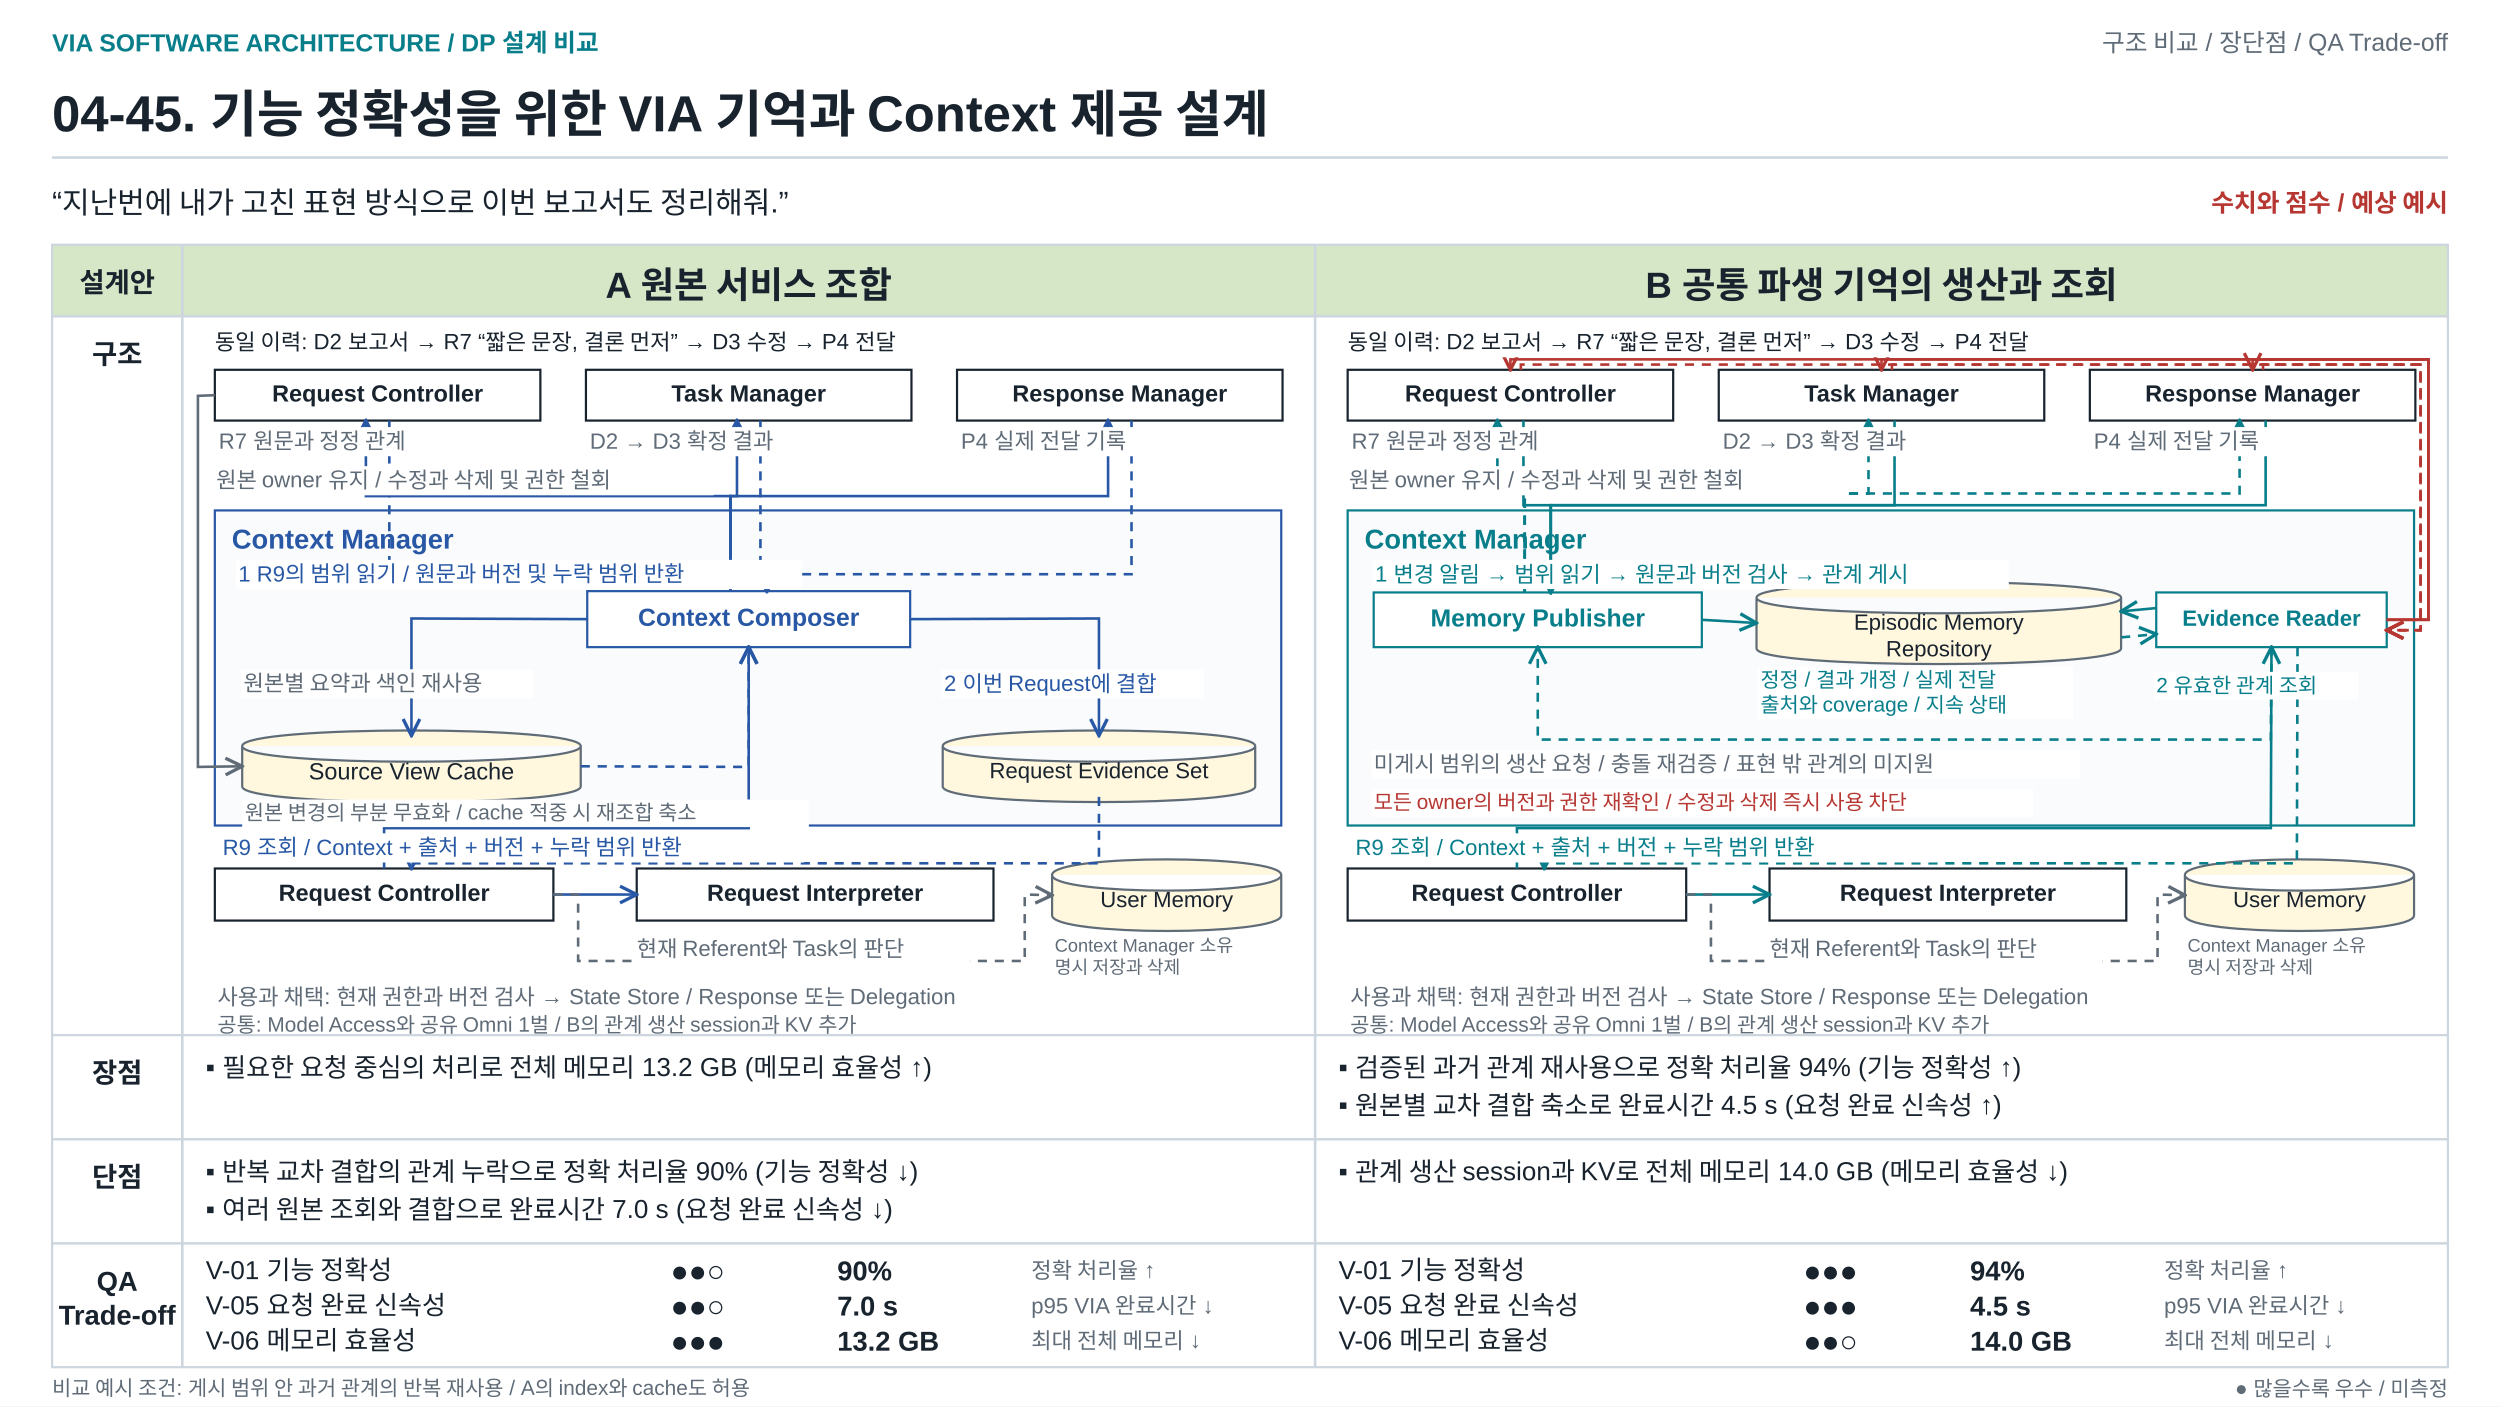
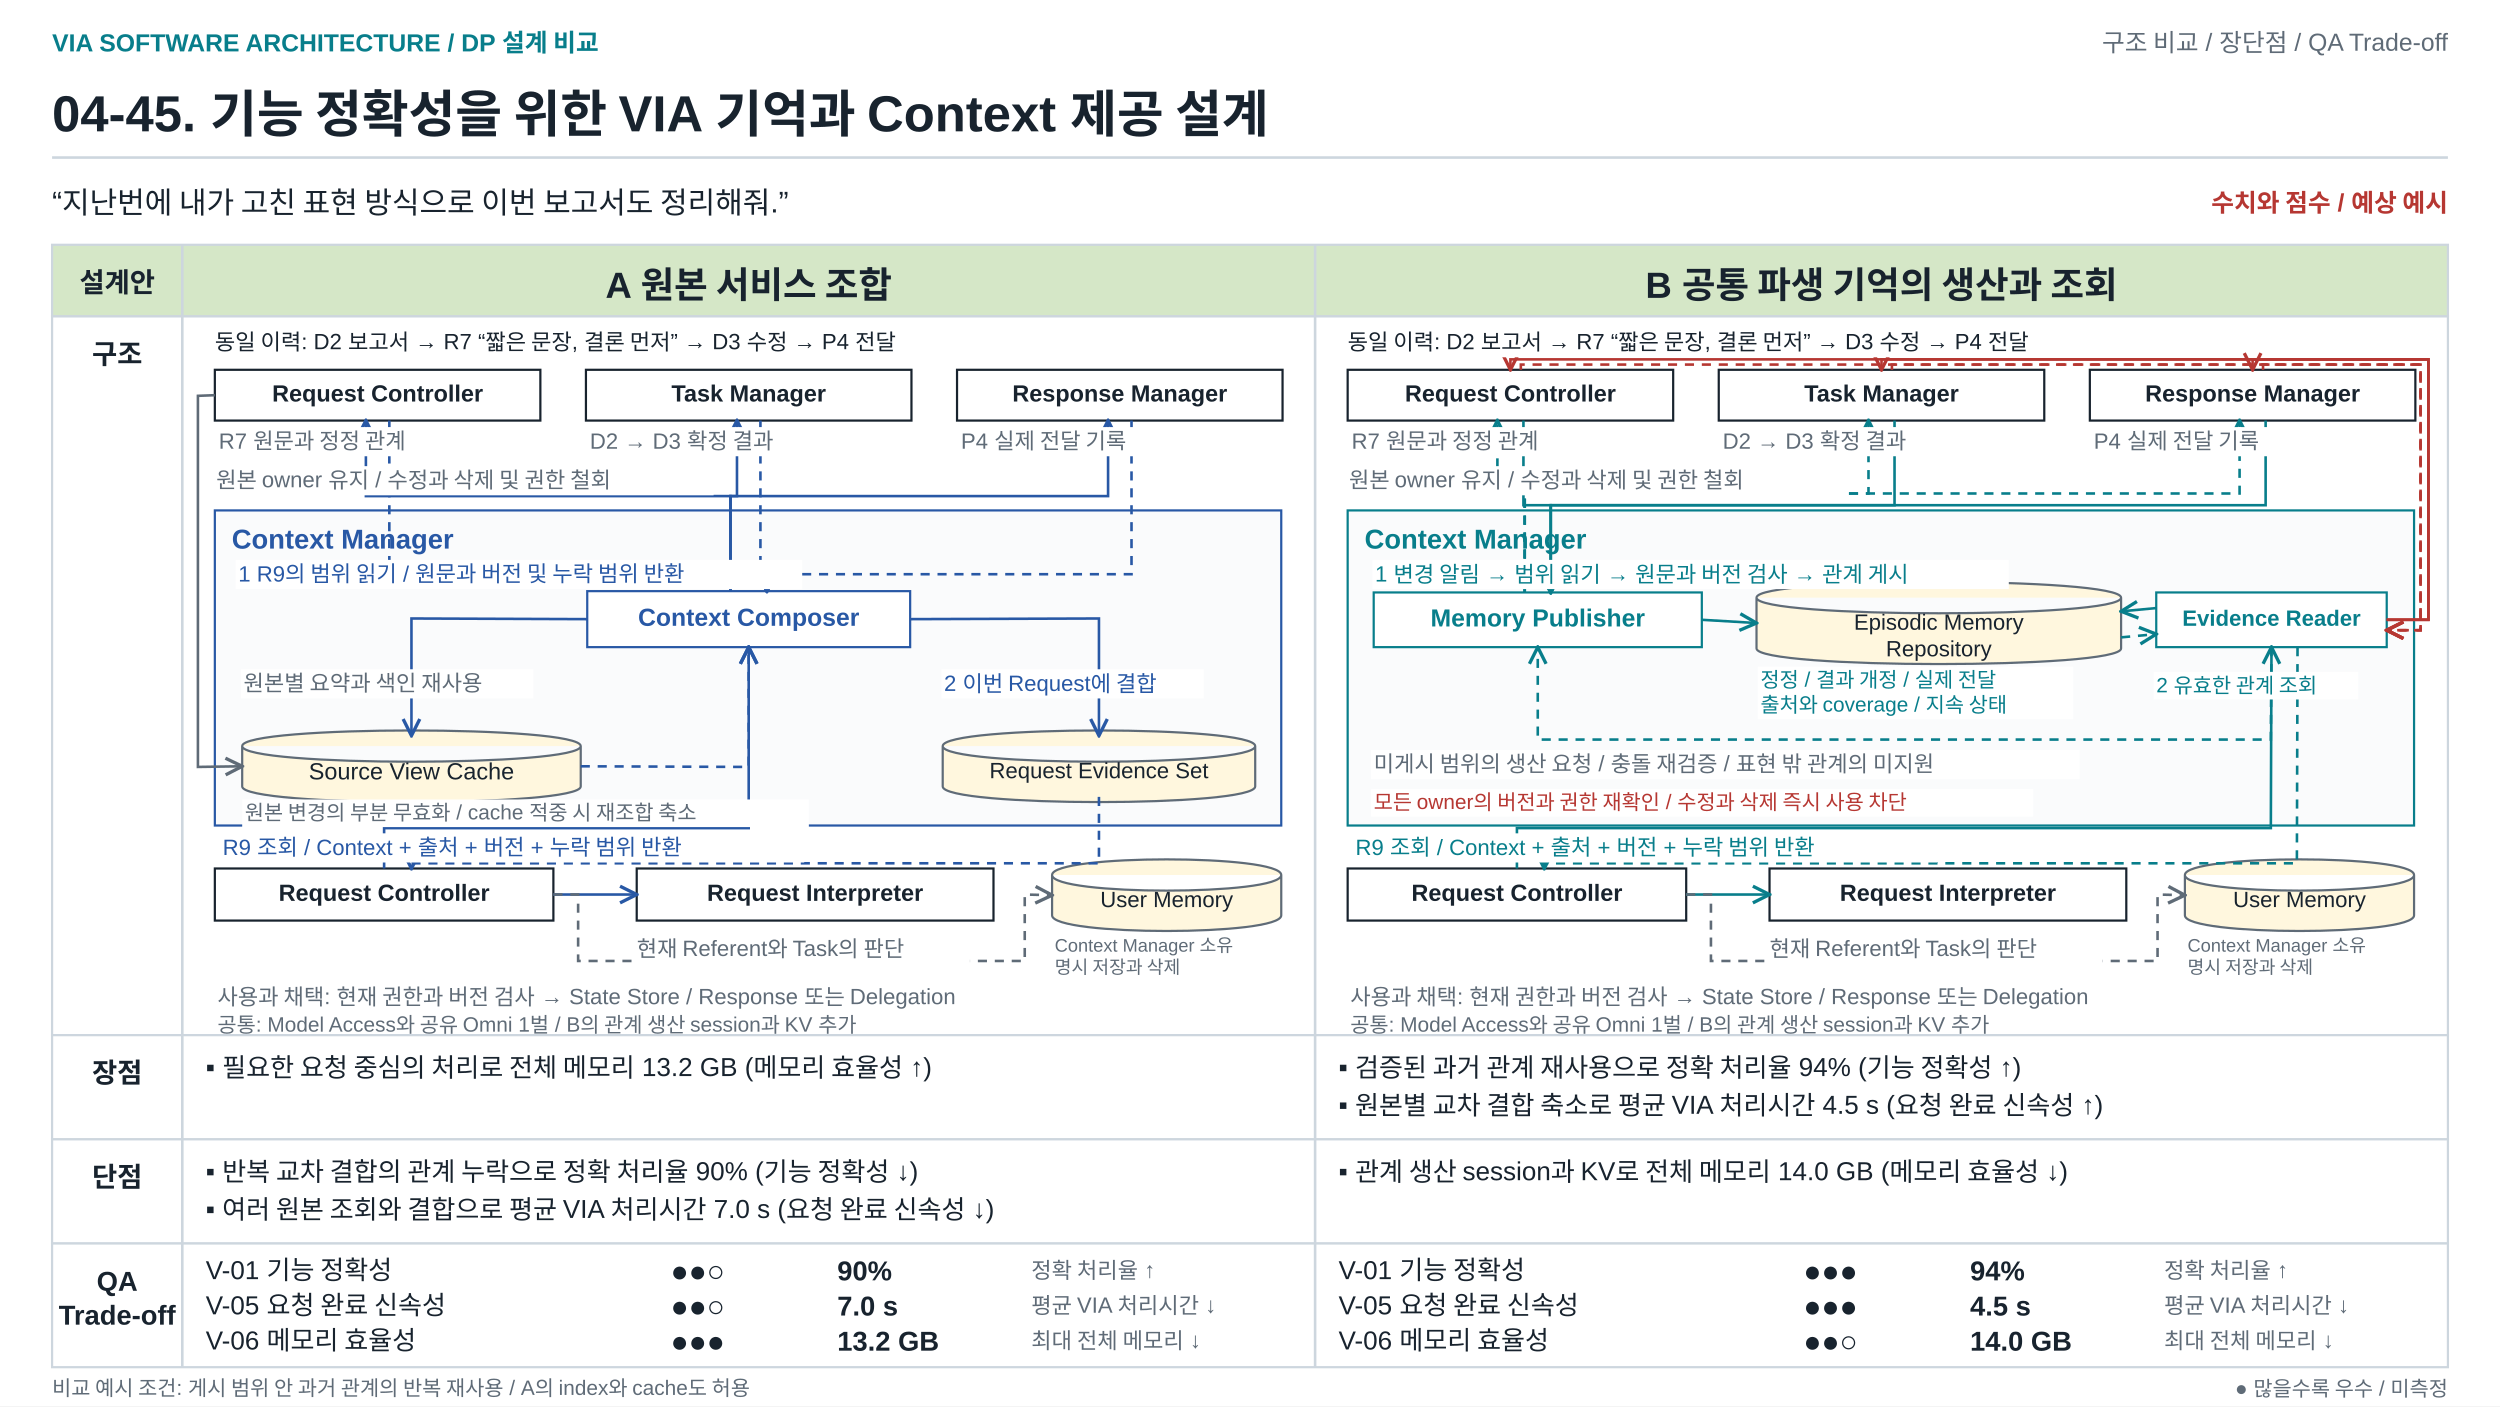
<svg xmlns="http://www.w3.org/2000/svg" width="1920" height="1080" viewBox="0 0 1920 1080" role="img" aria-labelledby="title">
  <defs>
    <marker id="a18232E" viewBox="0 0 10 10" refX="9" refY="5" markerWidth="8" markerHeight="8" orient="auto">
      <path d="M1 1L9 5L1 9" fill="none" stroke="#18232E" stroke-width="1.6" />
    </marker>
    <marker id="a2858A5" viewBox="0 0 10 10" refX="9" refY="5" markerWidth="8" markerHeight="8" orient="auto">
      <path d="M1 1L9 5L1 9" fill="none" stroke="#2858A5" stroke-width="1.6" />
    </marker>
    <marker id="aB63732" viewBox="0 0 10 10" refX="9" refY="5" markerWidth="8" markerHeight="8" orient="auto">
      <path d="M1 1L9 5L1 9" fill="none" stroke="#B63732" stroke-width="1.6" />
    </marker>
    <marker id="a087E8B" viewBox="0 0 10 10" refX="9" refY="5" markerWidth="8" markerHeight="8" orient="auto">
      <path d="M1 1L9 5L1 9" fill="none" stroke="#087E8B" stroke-width="1.6" />
    </marker>
    <marker id="a5F6B77" viewBox="0 0 10 10" refX="9" refY="5" markerWidth="8" markerHeight="8" orient="auto">
      <path d="M1 1L9 5L1 9" fill="none" stroke="#5F6B77" stroke-width="1.6" />
    </marker>
    <marker id="a7155A4" viewBox="0 0 10 10" refX="9" refY="5" markerWidth="8" markerHeight="8" orient="auto">
      <path d="M1 1L9 5L1 9" fill="none" stroke="#7155A4" stroke-width="1.6" />
    </marker>
  </defs>
  <g font-family="Apple SD Gothic Neo, Arial, sans-serif">
    <rect id="n1" fill="white" stroke="none" stroke-width="1.7" x="0" y="0" width="1920" height="1080" />
    <text id="n2-0" data-width="1300" x="40" y="39.48" text-anchor="start" font-size="19" font-weight="700" fill="#087E8B">VIA SOFTWARE ARCHITECTURE / DP 설계 비교</text>
    <text id="n3-0" data-width="450" x="1880" y="39.48" text-anchor="end" font-size="19" font-weight="400" fill="#5F6B77">구조 비교 / 장단점 / QA Trade-off</text>
    <text id="n4-0" data-width="1840" x="40" y="100.88" text-anchor="start" font-size="39" font-weight="700" fill="#18232E">04-45. 기능 정확성을 위한 VIA 기억과 Context 제공 설계</text>
    <polyline id="n5" points="40,121 1880,121" fill="none" stroke="#CDD6DE" stroke-width="2" />
    <text id="n6-0" data-width="1530" x="40" y="163.16" text-anchor="start" font-size="23" font-weight="400" fill="#18232E">“지난번에 내가 고친 표현 방식으로 이번 보고서도 정리해줘.”</text>
    <text id="n7-0" data-width="290" x="1880" y="162.48" text-anchor="end" font-size="19" font-weight="700" fill="#B63732">수치와 점수 / 예상 예시</text>
    <rect id="n8" fill="#D5E7C7" stroke="#CDD6DE" stroke-width="1.7" x="40" y="188" width="1840" height="55" />
    <text id="n9-0" data-width="98" x="90" y="224.32" text-anchor="middle" font-size="21" font-weight="700" fill="#18232E">설계안</text>
    <rect id="n10" fill="white" stroke="#CDD6DE" stroke-width="1.7" x="40" y="243" width="1840" height="552" />
    <text id="n11-0" data-width="98" x="90" y="279.32" text-anchor="middle" font-size="21" font-weight="700" fill="#18232E">구조</text>
    <rect id="n12" fill="white" stroke="#CDD6DE" stroke-width="1.7" x="40" y="795" width="1840" height="80" />
    <text id="n13-0" data-width="98" x="90" y="831.32" text-anchor="middle" font-size="21" font-weight="700" fill="#18232E">장점</text>
    <rect id="n14" fill="white" stroke="#CDD6DE" stroke-width="1.7" x="40" y="875" width="1840" height="80" />
    <text id="n15-0" data-width="98" x="90" y="911.32" text-anchor="middle" font-size="21" font-weight="700" fill="#18232E">단점</text>
    <rect id="n16" fill="white" stroke="#CDD6DE" stroke-width="1.7" x="40" y="955" width="1840" height="95" />
    <text id="n17-0" data-width="98" x="90" y="991.32" text-anchor="middle" font-size="21" font-weight="700" fill="#18232E">QA</text>
    <text id="n17-1" data-width="98" x="90" y="1017.32" text-anchor="middle" font-size="21" font-weight="700" fill="#18232E">Trade-off</text>
    <polyline id="n18" points="140,188 140,1050" fill="none" stroke="#CDD6DE" stroke-width="2" />
    <polyline id="n19" points="1010,188 1010,1050" fill="none" stroke="#CDD6DE" stroke-width="2" />
    <text id="n20-0" data-width="838" x="575" y="228.76" text-anchor="middle" font-size="28" font-weight="700" fill="#18232E">A 원본 서비스 조합</text>
    <text id="n21-0" data-width="836" x="158" y="826.4" text-anchor="start" font-size="20" font-weight="400" fill="#18232E">▪ 필요한 요청 중심의 처리로 전체 메모리 13.2 GB (메모리 효율성 ↑)</text>
    <text id="n22-0" data-width="836" x="158" y="906.4" text-anchor="start" font-size="20" font-weight="400" fill="#18232E">▪ 반복 교차 결합의 관계 누락으로 정확 처리율 90% (기능 정확성 ↓)</text>
-     <text id="n23-0" data-width="836" x="158" y="935.4" text-anchor="start" font-size="20" font-weight="400" fill="#18232E">▪ 여러 원본 조회와 결합으로 완료시간 7.0 s (요청 완료 신속성 ↓)</text>
+     <text id="n23-0" data-width="836" x="158" y="935.4" text-anchor="start" font-size="20" font-weight="400" fill="#18232E">▪ 여러 원본 조회와 결합으로 평균 VIA 처리시간 7.0 s (요청 완료 신속성 ↓)</text>
    <text id="n24-0" data-width="335" x="158" y="982.4" text-anchor="start" font-size="20" font-weight="400" fill="#18232E">V-01 기능 정확성</text>
    <text id="n25-0" data-width="112" x="515" y="984.16" text-anchor="start" font-size="23" font-weight="400" fill="#18232E">●●○</text>
    <text id="n26-0" data-width="140" x="643" y="983.32" text-anchor="start" font-size="21" font-weight="700" fill="#18232E">90%</text>
    <text id="n27-0" data-width="206" x="792" y="981.64" text-anchor="start" font-size="17" font-weight="400" fill="#5F6B77">정확 처리율 ↑</text>
    <text id="n28-0" data-width="335" x="158" y="1009.4" text-anchor="start" font-size="20" font-weight="400" fill="#18232E">V-05 요청 완료 신속성</text>
    <text id="n29-0" data-width="112" x="515" y="1011.16" text-anchor="start" font-size="23" font-weight="400" fill="#18232E">●●○</text>
    <text id="n30-0" data-width="140" x="643" y="1010.32" text-anchor="start" font-size="21" font-weight="700" fill="#18232E">7.0 s</text>
-     <text id="n31-0" data-width="206" x="792" y="1008.64" text-anchor="start" font-size="17" font-weight="400" fill="#5F6B77">p95 VIA 완료시간 ↓</text>
+     <text id="n31-0" data-width="206" x="792" y="1008.64" text-anchor="start" font-size="17" font-weight="400" fill="#5F6B77">평균 VIA 처리시간 ↓</text>
    <text id="n32-0" data-width="335" x="158" y="1036.4" text-anchor="start" font-size="20" font-weight="400" fill="#18232E">V-06 메모리 효율성</text>
    <text id="n33-0" data-width="112" x="515" y="1038.16" text-anchor="start" font-size="23" font-weight="400" fill="#18232E">●●●</text>
    <text id="n34-0" data-width="140" x="643" y="1037.32" text-anchor="start" font-size="21" font-weight="700" fill="#18232E">13.2 GB</text>
    <text id="n35-0" data-width="206" x="792" y="1035.64" text-anchor="start" font-size="17" font-weight="400" fill="#5F6B77">최대 전체 메모리 ↓</text>
    <text id="n36-0" data-width="838" x="1445" y="228.76" text-anchor="middle" font-size="28" font-weight="700" fill="#18232E">B 공통 파생 기억의 생산과 조회</text>
    <text id="n37-0" data-width="836" x="1028" y="826.4" text-anchor="start" font-size="20" font-weight="400" fill="#18232E">▪ 검증된 과거 관계 재사용으로 정확 처리율 94% (기능 정확성 ↑)</text>
-     <text id="n38-0" data-width="836" x="1028" y="855.4" text-anchor="start" font-size="20" font-weight="400" fill="#18232E">▪ 원본별 교차 결합 축소로 완료시간 4.5 s (요청 완료 신속성 ↑)</text>
+     <text id="n38-0" data-width="836" x="1028" y="855.4" text-anchor="start" font-size="20" font-weight="400" fill="#18232E">▪ 원본별 교차 결합 축소로 평균 VIA 처리시간 4.5 s (요청 완료 신속성 ↑)</text>
    <text id="n39-0" data-width="836" x="1028" y="906.4" text-anchor="start" font-size="20" font-weight="400" fill="#18232E">▪ 관계 생산 session과 KV로 전체 메모리 14.0 GB (메모리 효율성 ↓)</text>
    <text id="n40-0" data-width="335" x="1028" y="982.4" text-anchor="start" font-size="20" font-weight="400" fill="#18232E">V-01 기능 정확성</text>
    <text id="n41-0" data-width="112" x="1385" y="984.16" text-anchor="start" font-size="23" font-weight="400" fill="#18232E">●●●</text>
    <text id="n42-0" data-width="140" x="1513" y="983.32" text-anchor="start" font-size="21" font-weight="700" fill="#18232E">94%</text>
    <text id="n43-0" data-width="206" x="1662" y="981.64" text-anchor="start" font-size="17" font-weight="400" fill="#5F6B77">정확 처리율 ↑</text>
    <text id="n44-0" data-width="335" x="1028" y="1009.4" text-anchor="start" font-size="20" font-weight="400" fill="#18232E">V-05 요청 완료 신속성</text>
    <text id="n45-0" data-width="112" x="1385" y="1011.16" text-anchor="start" font-size="23" font-weight="400" fill="#18232E">●●●</text>
    <text id="n46-0" data-width="140" x="1513" y="1010.32" text-anchor="start" font-size="21" font-weight="700" fill="#18232E">4.5 s</text>
-     <text id="n47-0" data-width="206" x="1662" y="1008.64" text-anchor="start" font-size="17" font-weight="400" fill="#5F6B77">p95 VIA 완료시간 ↓</text>
+     <text id="n47-0" data-width="206" x="1662" y="1008.64" text-anchor="start" font-size="17" font-weight="400" fill="#5F6B77">평균 VIA 처리시간 ↓</text>
    <text id="n48-0" data-width="335" x="1028" y="1036.4" text-anchor="start" font-size="20" font-weight="400" fill="#18232E">V-06 메모리 효율성</text>
    <text id="n49-0" data-width="112" x="1385" y="1038.16" text-anchor="start" font-size="23" font-weight="400" fill="#18232E">●●○</text>
    <text id="n50-0" data-width="140" x="1513" y="1037.32" text-anchor="start" font-size="21" font-weight="700" fill="#18232E">14.0 GB</text>
    <text id="n51-0" data-width="206" x="1662" y="1035.64" text-anchor="start" font-size="17" font-weight="400" fill="#5F6B77">최대 전체 메모리 ↓</text>
    <text id="n52-0" data-width="1520" x="40" y="1071.72" text-anchor="start" font-size="16" font-weight="400" fill="#5F6B77">비교 예시 조건: 게시 범위 안 과거 관계의 반복 재사용 / A의 index와 cache도 허용</text>
    <text id="n53-0" data-width="315" x="1880" y="1071.72" text-anchor="end" font-size="16" font-weight="400" fill="#5F6B77">● 많을수록 우수 / 미측정</text>
    <rect id="n56" fill="white" stroke="#18232E" stroke-width="1.7" x="165" y="284" width="250" height="39" />
    <text id="n57-0" data-width="232" x="290.0" y="308.36" text-anchor="middle" font-size="18" font-weight="700" fill="#18232E">Request Controller</text>
    <rect id="n60" fill="white" stroke="#18232E" stroke-width="1.7" x="450" y="284" width="250" height="39" />
    <text id="n61-0" data-width="232" x="575.0" y="308.36" text-anchor="middle" font-size="18" font-weight="700" fill="#18232E">Task Manager</text>
    <rect id="n64" fill="white" stroke="#18232E" stroke-width="1.7" x="735" y="284" width="250" height="39" />
    <text id="n65-0" data-width="232" x="860.0" y="308.36" text-anchor="middle" font-size="18" font-weight="700" fill="#18232E">Response Manager</text>
    <rect id="n68" fill="#FAFBFC" stroke="#2858A5" stroke-width="1.7" x="165" y="392" width="819" height="242" />
    <text id="n69-0" data-width="793" x="178" y="421.32" text-anchor="start" font-size="21" font-weight="700" fill="#2858A5">Context Manager</text>
    <rect id="n72" fill="white" stroke="#2858A5" stroke-width="1.7" x="451" y="454" width="248" height="43" />
    <text id="n73-0" data-width="230" x="575.0" y="480.63" text-anchor="middle" font-size="19" font-weight="700" fill="#2858A5">Context Composer</text>
    <path id="n74" fill="#FFF7DE" stroke="#5F6B77" stroke-width="1.7" d="M186 573C186 557 446 557 446 573V604C446 620 186 620 186 604Z M186 573C186 589 446 589 446 573" />
    <text id="n75-0" data-width="242" x="316.0" y="598.56" text-anchor="middle" font-size="18" font-weight="400" fill="#18232E">Source View Cache</text>
    <path id="n76" fill="#FFF7DE" stroke="#5F6B77" stroke-width="1.7" d="M724 573C724 557 964 557 964 573V604C964 620 724 620 724 604Z M724 573C724 589 964 589 964 573" />
    <text id="n77-0" data-width="222" x="844.0" y="597.64" text-anchor="middle" font-size="17" font-weight="400" fill="#18232E">Request Evidence Set</text>
    <polyline id="n78" points="561.0,454 561,381 281.0,381 281.0,323" fill="none" stroke="#2858A5" stroke-width="2" marker-end="url(#a2858A5)" />
    <polyline id="n79" points="299.0,323 299.0,441 589,441 589.0,454" fill="none" stroke="#2858A5" stroke-width="2" stroke-dasharray="7 6" marker-end="url(#a2858A5)" />
    <polyline id="n80" points="561.0,454 561,381 566.0,381 566.0,323" fill="none" stroke="#2858A5" stroke-width="2" marker-end="url(#a2858A5)" />
    <polyline id="n81" points="584.0,323 584.0,441 589,441 589.0,454" fill="none" stroke="#2858A5" stroke-width="2" stroke-dasharray="7 6" marker-end="url(#a2858A5)" />
    <polyline id="n82" points="561.0,454 561,381 851.0,381 851.0,323" fill="none" stroke="#2858A5" stroke-width="2" marker-end="url(#a2858A5)" />
    <polyline id="n83" points="869.0,323 869.0,441 589,441 589.0,454" fill="none" stroke="#2858A5" stroke-width="2" stroke-dasharray="7 6" marker-end="url(#a2858A5)" />
    <polyline id="n86" points="451,475.5 316,475 316.0,565" fill="none" stroke="#2858A5" stroke-width="2" marker-end="url(#a2858A5)" />
    <polyline id="n87" points="446,588.5 575,589 575.0,497" fill="none" stroke="#2858A5" stroke-width="2" stroke-dasharray="7 6" marker-end="url(#a2858A5)" />
    <polyline id="n88" points="699,475.5 844,475 844.0,565" fill="none" stroke="#2858A5" stroke-width="2" marker-end="url(#a2858A5)" />
    <polyline id="n95" points="165,303.5 152,304 152,589 186,588.5" fill="none" stroke="#5F6B77" stroke-width="2" marker-end="url(#a5F6B77)" />
    <rect id="n96" fill="white" stroke="#18232E" stroke-width="1.7" x="165" y="667" width="260" height="40" />
    <text id="n97-0" data-width="242" x="295.0" y="691.86" text-anchor="middle" font-size="18" font-weight="700" fill="#18232E">Request Controller</text>
    <rect id="n98" fill="white" stroke="#18232E" stroke-width="1.7" x="489" y="667" width="274" height="40" />
    <text id="n99-0" data-width="256" x="626.0" y="691.86" text-anchor="middle" font-size="18" font-weight="700" fill="#18232E">Request Interpreter</text>
    <path id="n100" fill="#FFF7DE" stroke="#5F6B77" stroke-width="1.7" d="M808 672C808 656 984 656 984 672V703C984 719 808 719 808 703Z M808 672C808 688 984 688 984 672" />
    <text id="n101-0" data-width="158" x="896.0" y="696.64" text-anchor="middle" font-size="17" font-weight="400" fill="#18232E">User Memory</text>
    <polyline id="n102" points="295.0,667 295,636 575,636 575.0,497" fill="none" stroke="#2858A5" stroke-width="2" marker-end="url(#a2858A5)" />
    <polyline id="n103" points="844.0,612 844,663 316,663 316.0,667" fill="none" stroke="#2858A5" stroke-width="2" stroke-dasharray="7 6" marker-end="url(#a2858A5)" />
    <polyline id="n106" points="425,687.0 489,687.0" fill="none" stroke="#2858A5" stroke-width="2" marker-end="url(#a2858A5)" />
    <polyline id="n111" points="425,687.0 444,687 444,738 787,738 787,687 808,687.5" fill="none" stroke="#5F6B77" stroke-width="2" stroke-dasharray="7 6" marker-end="url(#a5F6B77)" />
    <rect id="n54" fill="white" stroke="none" stroke-width="1.7" x="163" y="252" width="626.8" height="22.4" />
    <text id="n55-0" data-width="819" x="165" y="268.64" text-anchor="start" font-size="17" font-weight="400" fill="#18232E">동일 이력: D2 보고서 → R7 “짧은 문장, 결론 먼저” → D3 수정 → P4 전달</text>
    <rect id="n58" fill="white" stroke="none" stroke-width="1.7" x="166" y="328" width="176.3" height="22.4" />
    <text id="n59-0" data-width="248" x="168" y="344.64" text-anchor="start" font-size="17" font-weight="400" fill="#5F6B77">R7 원문과 정정 관계</text>
    <rect id="n62" fill="white" stroke="none" stroke-width="1.7" x="451" y="328" width="164.74" height="22.4" />
    <text id="n63-0" data-width="248" x="453" y="344.64" text-anchor="start" font-size="17" font-weight="400" fill="#5F6B77">D2 → D3 확정 결과</text>
    <rect id="n66" fill="white" stroke="none" stroke-width="1.7" x="736" y="328" width="159.3" height="22.4" />
    <text id="n67-0" data-width="248" x="738" y="344.64" text-anchor="start" font-size="17" font-weight="400" fill="#5F6B77">P4 실제 전달 기록</text>
    <rect id="n70" fill="white" stroke="none" stroke-width="1.7" x="164" y="358" width="384.04" height="22.4" />
    <text id="n71-0" data-width="808" x="166" y="374.64" text-anchor="start" font-size="17" font-weight="400" fill="#5F6B77">원본 owner 유지 / 수정과 삭제 및 권한 철회</text>
    <rect id="n84" fill="white" stroke="none" stroke-width="1.7" x="181" y="430" width="435.04" height="22.4" />
    <text id="n85-0" data-width="795" x="183" y="446.64" text-anchor="start" font-size="17" font-weight="400" fill="#2858A5">1 R9의 범위 읽기 / 원문과 버전 및 누락 범위 반환</text>
    <rect id="n89" fill="white" stroke="none" stroke-width="1.7" x="185" y="514" width="224.58" height="22.4" />
    <text id="n90-0" data-width="275" x="187" y="530.64" text-anchor="start" font-size="17" font-weight="400" fill="#5F6B77">원본별 요약과 색인 재사용</text>
    <rect id="n91" fill="white" stroke="none" stroke-width="1.7" x="723" y="514" width="201.46" height="22.4" />
    <text id="n92-0" data-width="238" x="725" y="530.64" text-anchor="start" font-size="17" font-weight="400" fill="#2858A5">2 이번 Request에 결합</text>
    <rect id="n93" fill="white" stroke="none" stroke-width="1.7" x="186" y="614" width="435.2" height="21.2" />
    <text id="n94-0" data-width="770" x="188" y="629.72" text-anchor="start" font-size="16" font-weight="400" fill="#5F6B77">원본 변경의 부분 무효화 / cache 적중 시 재조합 축소</text>
    <rect id="n104" fill="white" stroke="none" stroke-width="1.7" x="169" y="640" width="448.64" height="22.4" />
    <text id="n105-0" data-width="650" x="171" y="656.64" text-anchor="start" font-size="17" font-weight="400" fill="#2858A5">R9 조회 / Context + 출처 + 버전 + 누락 범위 반환</text>
    <rect id="n107" fill="white" stroke="none" stroke-width="1.7" x="487" y="718" width="257.9" height="22.4" />
    <text id="n108-0" data-width="291" x="489" y="734.64" text-anchor="start" font-size="17" font-weight="400" fill="#5F6B77">현재 Referent와 Task의 판단</text>
    <rect id="n109" fill="white" stroke="none" stroke-width="1.7" x="808" y="717" width="165.92" height="35.6" />
    <text id="n110-0" data-width="174" x="810" y="730.88" text-anchor="start" font-size="14" font-weight="400" fill="#5F6B77">Context Manager 소유</text>
    <text id="n110-1" data-width="174" x="810" y="747.68" text-anchor="start" font-size="14" font-weight="400" fill="#5F6B77">명시 저장과 삭제</text>
    <rect id="n112" fill="white" stroke="none" stroke-width="1.7" x="165" y="755" width="703.98" height="22.4" />
    <text id="n113-0" data-width="804" x="167" y="771.64" text-anchor="start" font-size="17" font-weight="400" fill="#5F6B77">사용과 채택: 현재 권한과 버전 검사 → State Store / Response 또는 Delegation</text>
    <rect id="n114" fill="white" stroke="none" stroke-width="1.7" x="165" y="777" width="603.2" height="17" />
    <text id="n115-0" data-width="804" x="167" y="792.72" text-anchor="start" font-size="16" font-weight="400" fill="#5F6B77">공통: Model Access와 공유 Omni 1벌 / B의 관계 생산 session과 KV 추가</text>
    <rect id="n118" fill="white" stroke="#18232E" stroke-width="1.7" x="1035" y="284" width="250" height="39" />
    <text id="n119-0" data-width="232" x="1160.0" y="308.36" text-anchor="middle" font-size="18" font-weight="700" fill="#18232E">Request Controller</text>
    <rect id="n122" fill="white" stroke="#18232E" stroke-width="1.7" x="1320" y="284" width="250" height="39" />
    <text id="n123-0" data-width="232" x="1445.0" y="308.36" text-anchor="middle" font-size="18" font-weight="700" fill="#18232E">Task Manager</text>
    <rect id="n126" fill="white" stroke="#18232E" stroke-width="1.7" x="1605" y="284" width="250" height="39" />
    <text id="n127-0" data-width="232" x="1730.0" y="308.36" text-anchor="middle" font-size="18" font-weight="700" fill="#18232E">Response Manager</text>
    <rect id="n130" fill="#FAFBFC" stroke="#087E8B" stroke-width="1.7" x="1035" y="392" width="819" height="242" />
    <text id="n131-0" data-width="793" x="1048" y="421.32" text-anchor="start" font-size="21" font-weight="700" fill="#087E8B">Context Manager</text>
    <rect id="n134" fill="white" stroke="#087E8B" stroke-width="1.7" x="1055" y="455" width="252" height="42" />
    <text id="n135-0" data-width="234" x="1181.0" y="481.13" text-anchor="middle" font-size="19" font-weight="700" fill="#087E8B">Memory Publisher</text>
    <path id="n136" fill="#FFF7DE" stroke="#5F6B77" stroke-width="1.7" d="M1349 459C1349 443 1629 443 1629 459V498C1629 514 1349 514 1349 498Z M1349 459C1349 475 1629 475 1629 459" />
    <text id="n137-0" data-width="262" x="1489.0" y="483.64" text-anchor="middle" font-size="17" font-weight="400" fill="#18232E">Episodic Memory</text>
    <text id="n137-1" data-width="262" x="1489.0" y="504.04" text-anchor="middle" font-size="17" font-weight="400" fill="#18232E">Repository</text>
    <rect id="n138" fill="white" stroke="#087E8B" stroke-width="1.7" x="1656" y="455" width="177" height="42" />
    <text id="n139-0" data-width="159" x="1744.5" y="480.59" text-anchor="middle" font-size="17" font-weight="700" fill="#087E8B">Evidence Reader</text>
    <polyline id="n140" points="1170.0,323 1170.0,388 1191,388 1191.0,455" fill="none" stroke="#087E8B" stroke-width="2" marker-end="url(#a087E8B)" />
    <polyline id="n141" points="1171.0,455 1171,379 1150.0,379 1150.0,323" fill="none" stroke="#087E8B" stroke-width="2" stroke-dasharray="7 6" marker-end="url(#a087E8B)" />
    <polyline id="n142" points="1455.0,323 1455.0,388 1191,388 1191.0,455" fill="none" stroke="#087E8B" stroke-width="2" marker-end="url(#a087E8B)" />
    <polyline id="n143" points="1171.0,455 1171,379 1435.0,379 1435.0,323" fill="none" stroke="#087E8B" stroke-width="2" stroke-dasharray="7 6" marker-end="url(#a087E8B)" />
    <polyline id="n144" points="1740.0,323 1740.0,388 1191,388 1191.0,455" fill="none" stroke="#087E8B" stroke-width="2" marker-end="url(#a087E8B)" />
    <polyline id="n145" points="1171.0,455 1171,379 1720.0,379 1720.0,323" fill="none" stroke="#087E8B" stroke-width="2" stroke-dasharray="7 6" marker-end="url(#a087E8B)" />
    <polyline id="n148" points="1307,476.0 1349,478.5" fill="none" stroke="#087E8B" stroke-width="2" marker-end="url(#a087E8B)" />
    <polyline id="n149" points="1656,467.0 1629,469.5" fill="none" stroke="#087E8B" stroke-width="2" marker-end="url(#a087E8B)" />
    <polyline id="n150" points="1629,489.5 1656,487.0" fill="none" stroke="#087E8B" stroke-width="2" stroke-dasharray="7 6" marker-end="url(#a087E8B)" />
    <polyline id="n155" points="1744.5,497 1744,568 1181,568 1181.0,497" fill="none" stroke="#087E8B" stroke-width="2" stroke-dasharray="7 6" marker-end="url(#a087E8B)" />
    <polyline id="n158" points="1833,476.0 1865,476 1865,276 1160.0,276 1160.0,284" fill="none" stroke="#B63732" stroke-width="2" marker-end="url(#aB63732)" />
    <polyline id="n159" points="1168.0,284 1168.0,280 1859,280 1859,484 1833,484.0" fill="none" stroke="#B63732" stroke-width="2" stroke-dasharray="7 6" marker-end="url(#aB63732)" />
    <polyline id="n160" points="1833,476.0 1865,476 1865,276 1445.0,276 1445.0,284" fill="none" stroke="#B63732" stroke-width="2" marker-end="url(#aB63732)" />
    <polyline id="n161" points="1453.0,284 1453.0,280 1859,280 1859,484 1833,484.0" fill="none" stroke="#B63732" stroke-width="2" stroke-dasharray="7 6" marker-end="url(#aB63732)" />
    <polyline id="n162" points="1833,476.0 1865,476 1865,276 1730.0,276 1730.0,284" fill="none" stroke="#B63732" stroke-width="2" marker-end="url(#aB63732)" />
    <polyline id="n163" points="1738.0,284 1738.0,280 1859,280 1859,484 1833,484.0" fill="none" stroke="#B63732" stroke-width="2" stroke-dasharray="7 6" marker-end="url(#aB63732)" />
    <rect id="n166" fill="white" stroke="#18232E" stroke-width="1.7" x="1035" y="667" width="260" height="40" />
    <text id="n167-0" data-width="242" x="1165.0" y="691.86" text-anchor="middle" font-size="18" font-weight="700" fill="#18232E">Request Controller</text>
    <rect id="n168" fill="white" stroke="#18232E" stroke-width="1.7" x="1359" y="667" width="274" height="40" />
    <text id="n169-0" data-width="256" x="1496.0" y="691.86" text-anchor="middle" font-size="18" font-weight="700" fill="#18232E">Request Interpreter</text>
    <path id="n170" fill="#FFF7DE" stroke="#5F6B77" stroke-width="1.7" d="M1678 672C1678 656 1854 656 1854 672V703C1854 719 1678 719 1678 703Z M1678 672C1678 688 1854 688 1854 672" />
    <text id="n171-0" data-width="158" x="1766.0" y="696.64" text-anchor="middle" font-size="17" font-weight="400" fill="#18232E">User Memory</text>
    <polyline id="n172" points="1165.0,667 1165,636 1744,636 1744.5,497" fill="none" stroke="#087E8B" stroke-width="2" marker-end="url(#a087E8B)" />
    <polyline id="n173" points="1764.5,497 1764,663 1186,663 1186.0,667" fill="none" stroke="#087E8B" stroke-width="2" stroke-dasharray="7 6" marker-end="url(#a087E8B)" />
    <polyline id="n176" points="1295,687.0 1359,687.0" fill="none" stroke="#087E8B" stroke-width="2" marker-end="url(#a087E8B)" />
    <polyline id="n181" points="1295,687.0 1314,687 1314,738 1657,738 1657,687 1678,687.5" fill="none" stroke="#5F6B77" stroke-width="2" stroke-dasharray="7 6" marker-end="url(#a5F6B77)" />
    <rect id="n116" fill="white" stroke="none" stroke-width="1.7" x="1033" y="252" width="626.8" height="22.4" />
    <text id="n117-0" data-width="819" x="1035" y="268.64" text-anchor="start" font-size="17" font-weight="400" fill="#18232E">동일 이력: D2 보고서 → R7 “짧은 문장, 결론 먼저” → D3 수정 → P4 전달</text>
    <rect id="n120" fill="white" stroke="none" stroke-width="1.7" x="1036" y="328" width="176.3" height="22.4" />
    <text id="n121-0" data-width="248" x="1038" y="344.64" text-anchor="start" font-size="17" font-weight="400" fill="#5F6B77">R7 원문과 정정 관계</text>
    <rect id="n124" fill="white" stroke="none" stroke-width="1.7" x="1321" y="328" width="164.74" height="22.4" />
    <text id="n125-0" data-width="248" x="1323" y="344.64" text-anchor="start" font-size="17" font-weight="400" fill="#5F6B77">D2 → D3 확정 결과</text>
    <rect id="n128" fill="white" stroke="none" stroke-width="1.7" x="1606" y="328" width="159.3" height="22.4" />
    <text id="n129-0" data-width="248" x="1608" y="344.64" text-anchor="start" font-size="17" font-weight="400" fill="#5F6B77">P4 실제 전달 기록</text>
    <rect id="n132" fill="white" stroke="none" stroke-width="1.7" x="1034" y="358" width="384.04" height="22.4" />
    <text id="n133-0" data-width="808" x="1036" y="374.64" text-anchor="start" font-size="17" font-weight="400" fill="#5F6B77">원본 owner 유지 / 수정과 삭제 및 권한 철회</text>
    <rect id="n146" fill="white" stroke="none" stroke-width="1.7" x="1054" y="430" width="488.76" height="22.4" />
    <text id="n147-0" data-width="755" x="1056" y="446.64" text-anchor="start" font-size="17" font-weight="400" fill="#087E8B">1 변경 알림 → 범위 읽기 → 원문과 버전 검사 → 관계 게시</text>
    <rect id="n151" fill="white" stroke="none" stroke-width="1.7" x="1350" y="512" width="242.24" height="40.4" />
    <text id="n152-0" data-width="284" x="1352" y="527.72" text-anchor="start" font-size="16" font-weight="400" fill="#087E8B">정정 / 결과 개정 / 실제 전달</text>
    <text id="n152-1" data-width="284" x="1352" y="546.92" text-anchor="start" font-size="16" font-weight="400" fill="#087E8B">출처와 coverage / 지속 상태</text>
    <rect id="n153" fill="white" stroke="none" stroke-width="1.7" x="1654" y="516" width="157.12" height="21.2" />
    <text id="n154-0" data-width="177" x="1656" y="531.72" text-anchor="start" font-size="16" font-weight="400" fill="#087E8B">2 유효한 관계 조회</text>
    <rect id="n156" fill="white" stroke="none" stroke-width="1.7" x="1053" y="576" width="544.18" height="22.4" />
    <text id="n157-0" data-width="778" x="1055" y="592.64" text-anchor="start" font-size="17" font-weight="400" fill="#5F6B77">미게시 범위의 생산 요청 / 충돌 재검증 / 표현 밖 관계의 미지원</text>
    <rect id="n164" fill="white" stroke="none" stroke-width="1.7" x="1053" y="606" width="508.48" height="21.2" />
    <text id="n165-0" data-width="778" x="1055" y="621.72" text-anchor="start" font-size="16" font-weight="400" fill="#B63732">모든 owner의 버전과 권한 재확인 / 수정과 삭제 즉시 사용 차단</text>
    <rect id="n174" fill="white" stroke="none" stroke-width="1.7" x="1039" y="640" width="448.64" height="22.4" />
    <text id="n175-0" data-width="650" x="1041" y="656.64" text-anchor="start" font-size="17" font-weight="400" fill="#087E8B">R9 조회 / Context + 출처 + 버전 + 누락 범위 반환</text>
    <rect id="n177" fill="white" stroke="none" stroke-width="1.7" x="1357" y="718" width="257.9" height="22.4" />
    <text id="n178-0" data-width="291" x="1359" y="734.64" text-anchor="start" font-size="17" font-weight="400" fill="#5F6B77">현재 Referent와 Task의 판단</text>
    <rect id="n179" fill="white" stroke="none" stroke-width="1.7" x="1678" y="717" width="165.92" height="35.6" />
    <text id="n180-0" data-width="174" x="1680" y="730.88" text-anchor="start" font-size="14" font-weight="400" fill="#5F6B77">Context Manager 소유</text>
    <text id="n180-1" data-width="174" x="1680" y="747.68" text-anchor="start" font-size="14" font-weight="400" fill="#5F6B77">명시 저장과 삭제</text>
    <rect id="n182" fill="white" stroke="none" stroke-width="1.7" x="1035" y="755" width="703.98" height="22.4" />
    <text id="n183-0" data-width="804" x="1037" y="771.64" text-anchor="start" font-size="17" font-weight="400" fill="#5F6B77">사용과 채택: 현재 권한과 버전 검사 → State Store / Response 또는 Delegation</text>
    <rect id="n184" fill="white" stroke="none" stroke-width="1.7" x="1035" y="777" width="603.2" height="17" />
    <text id="n185-0" data-width="804" x="1037" y="792.72" text-anchor="start" font-size="16" font-weight="400" fill="#5F6B77">공통: Model Access와 공유 Omni 1벌 / B의 관계 생산 session과 KV 추가</text>
  </g>
</svg>
